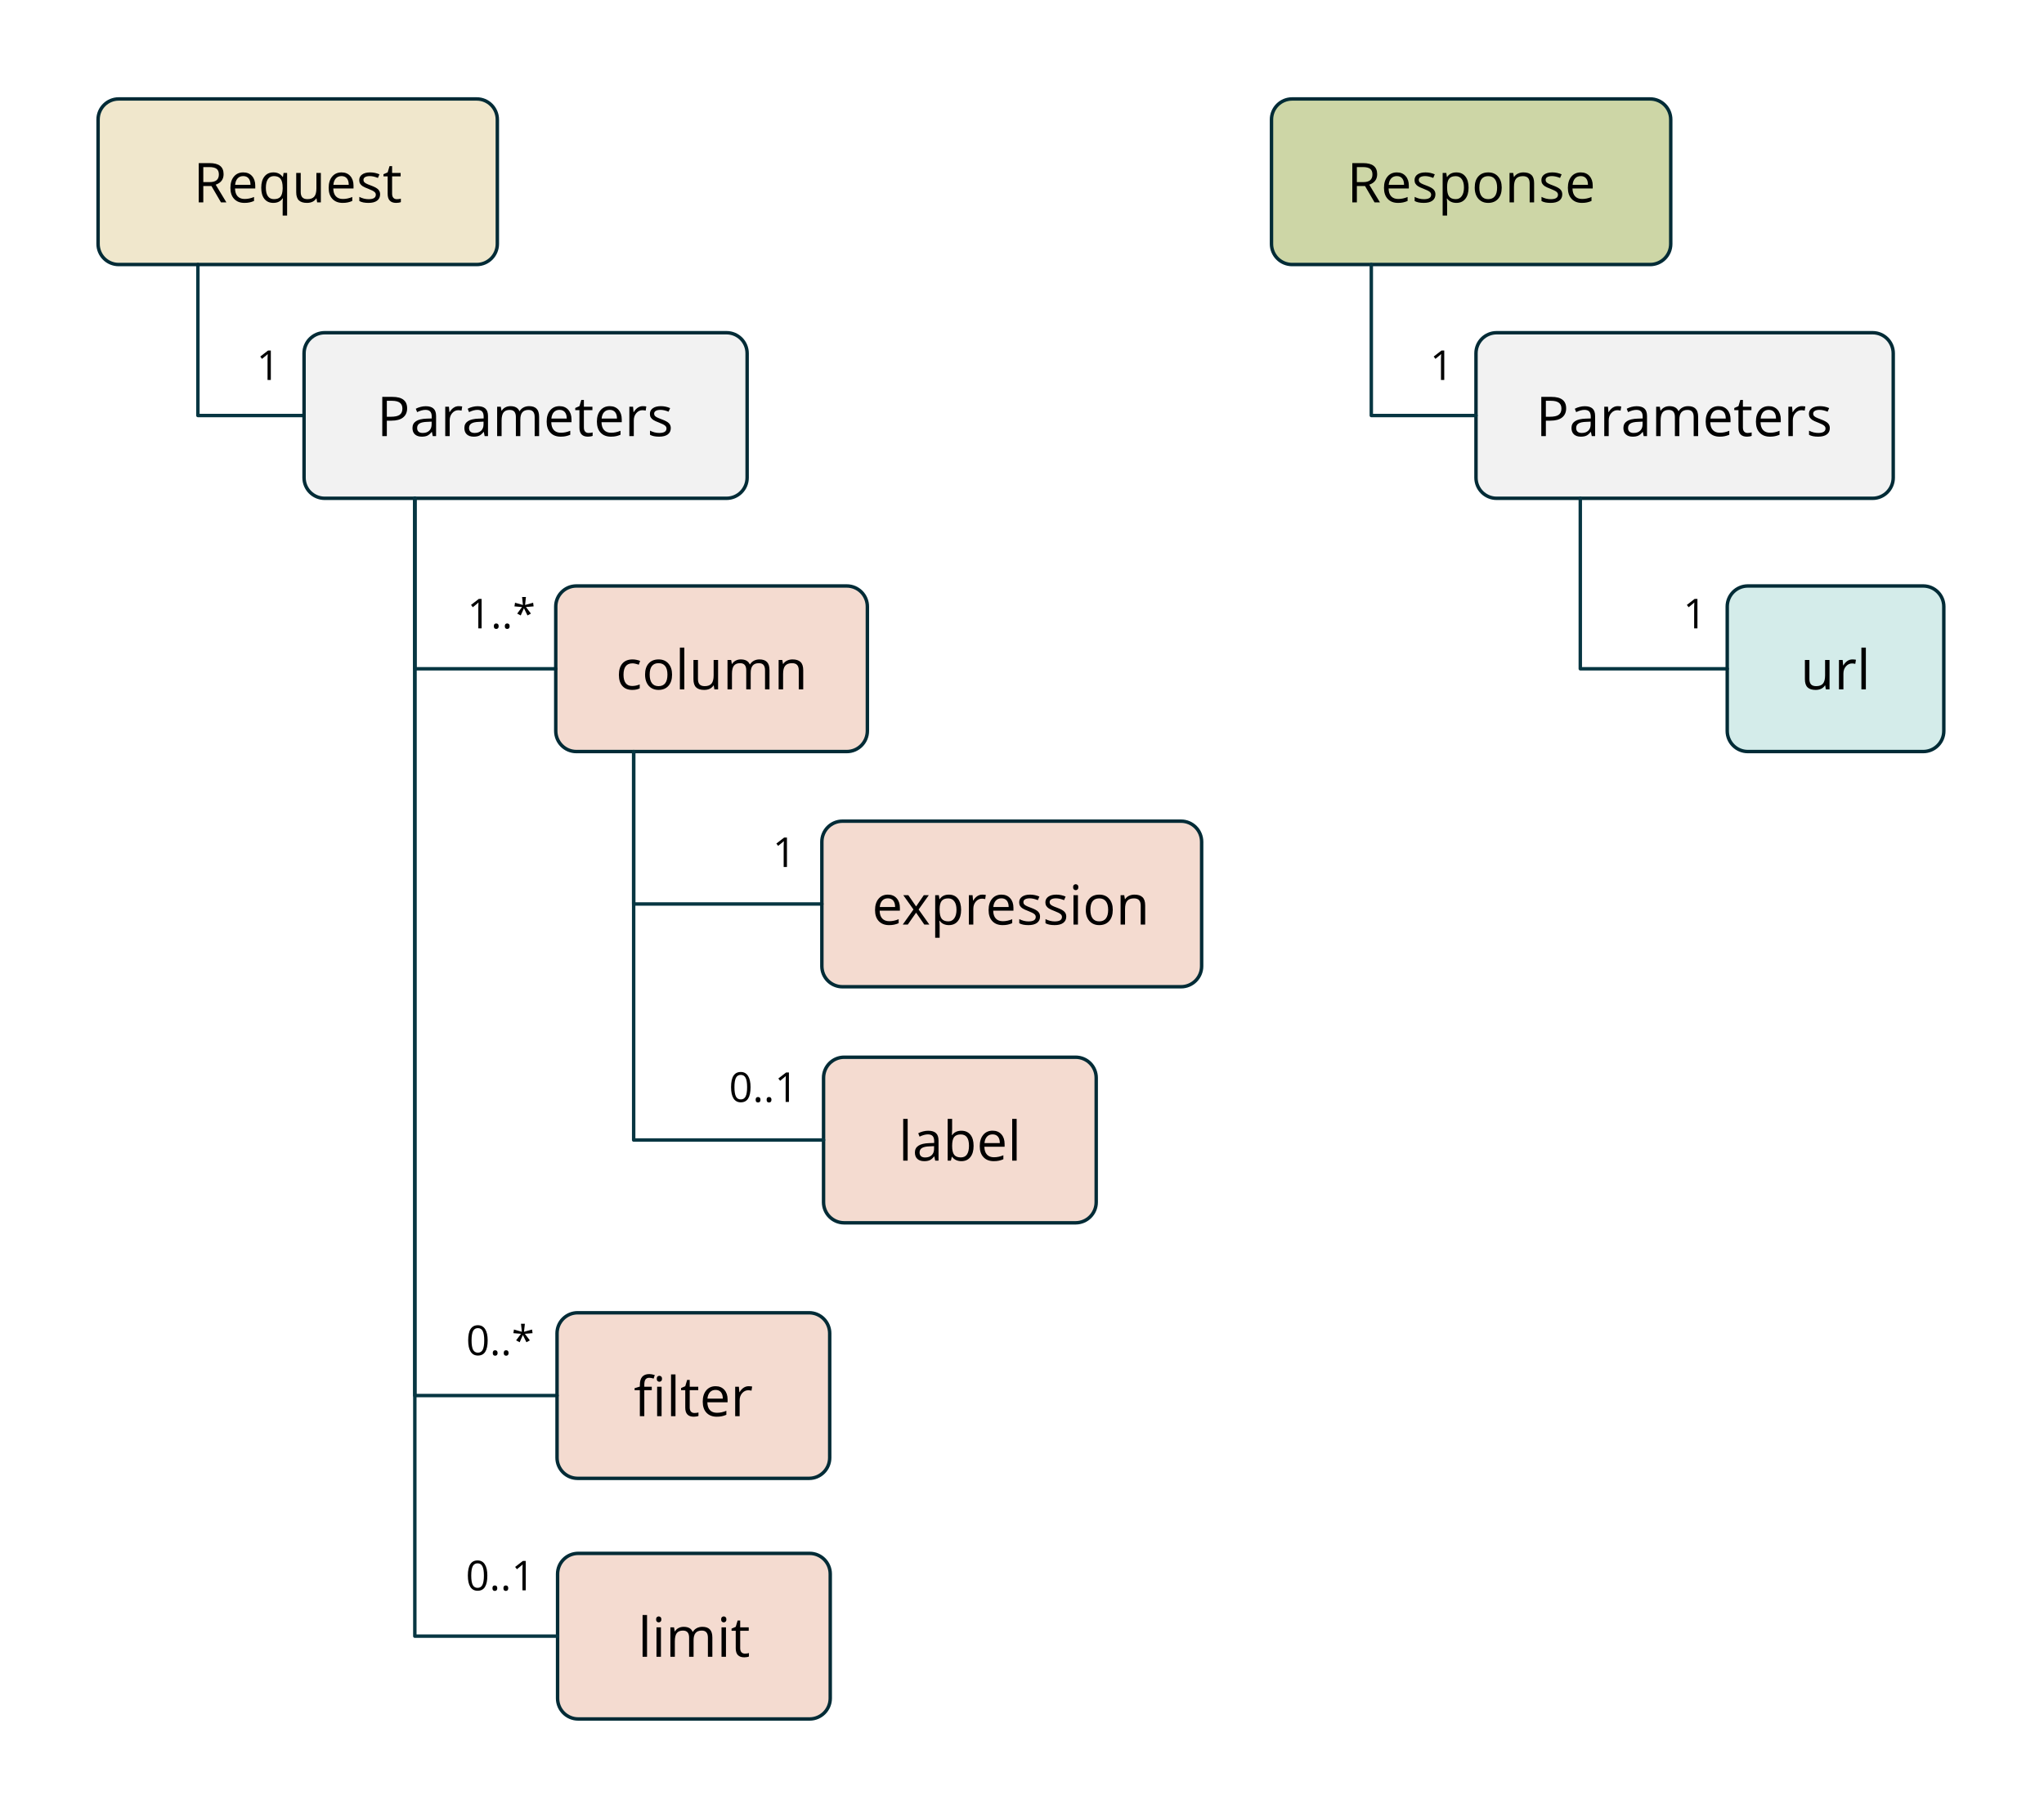
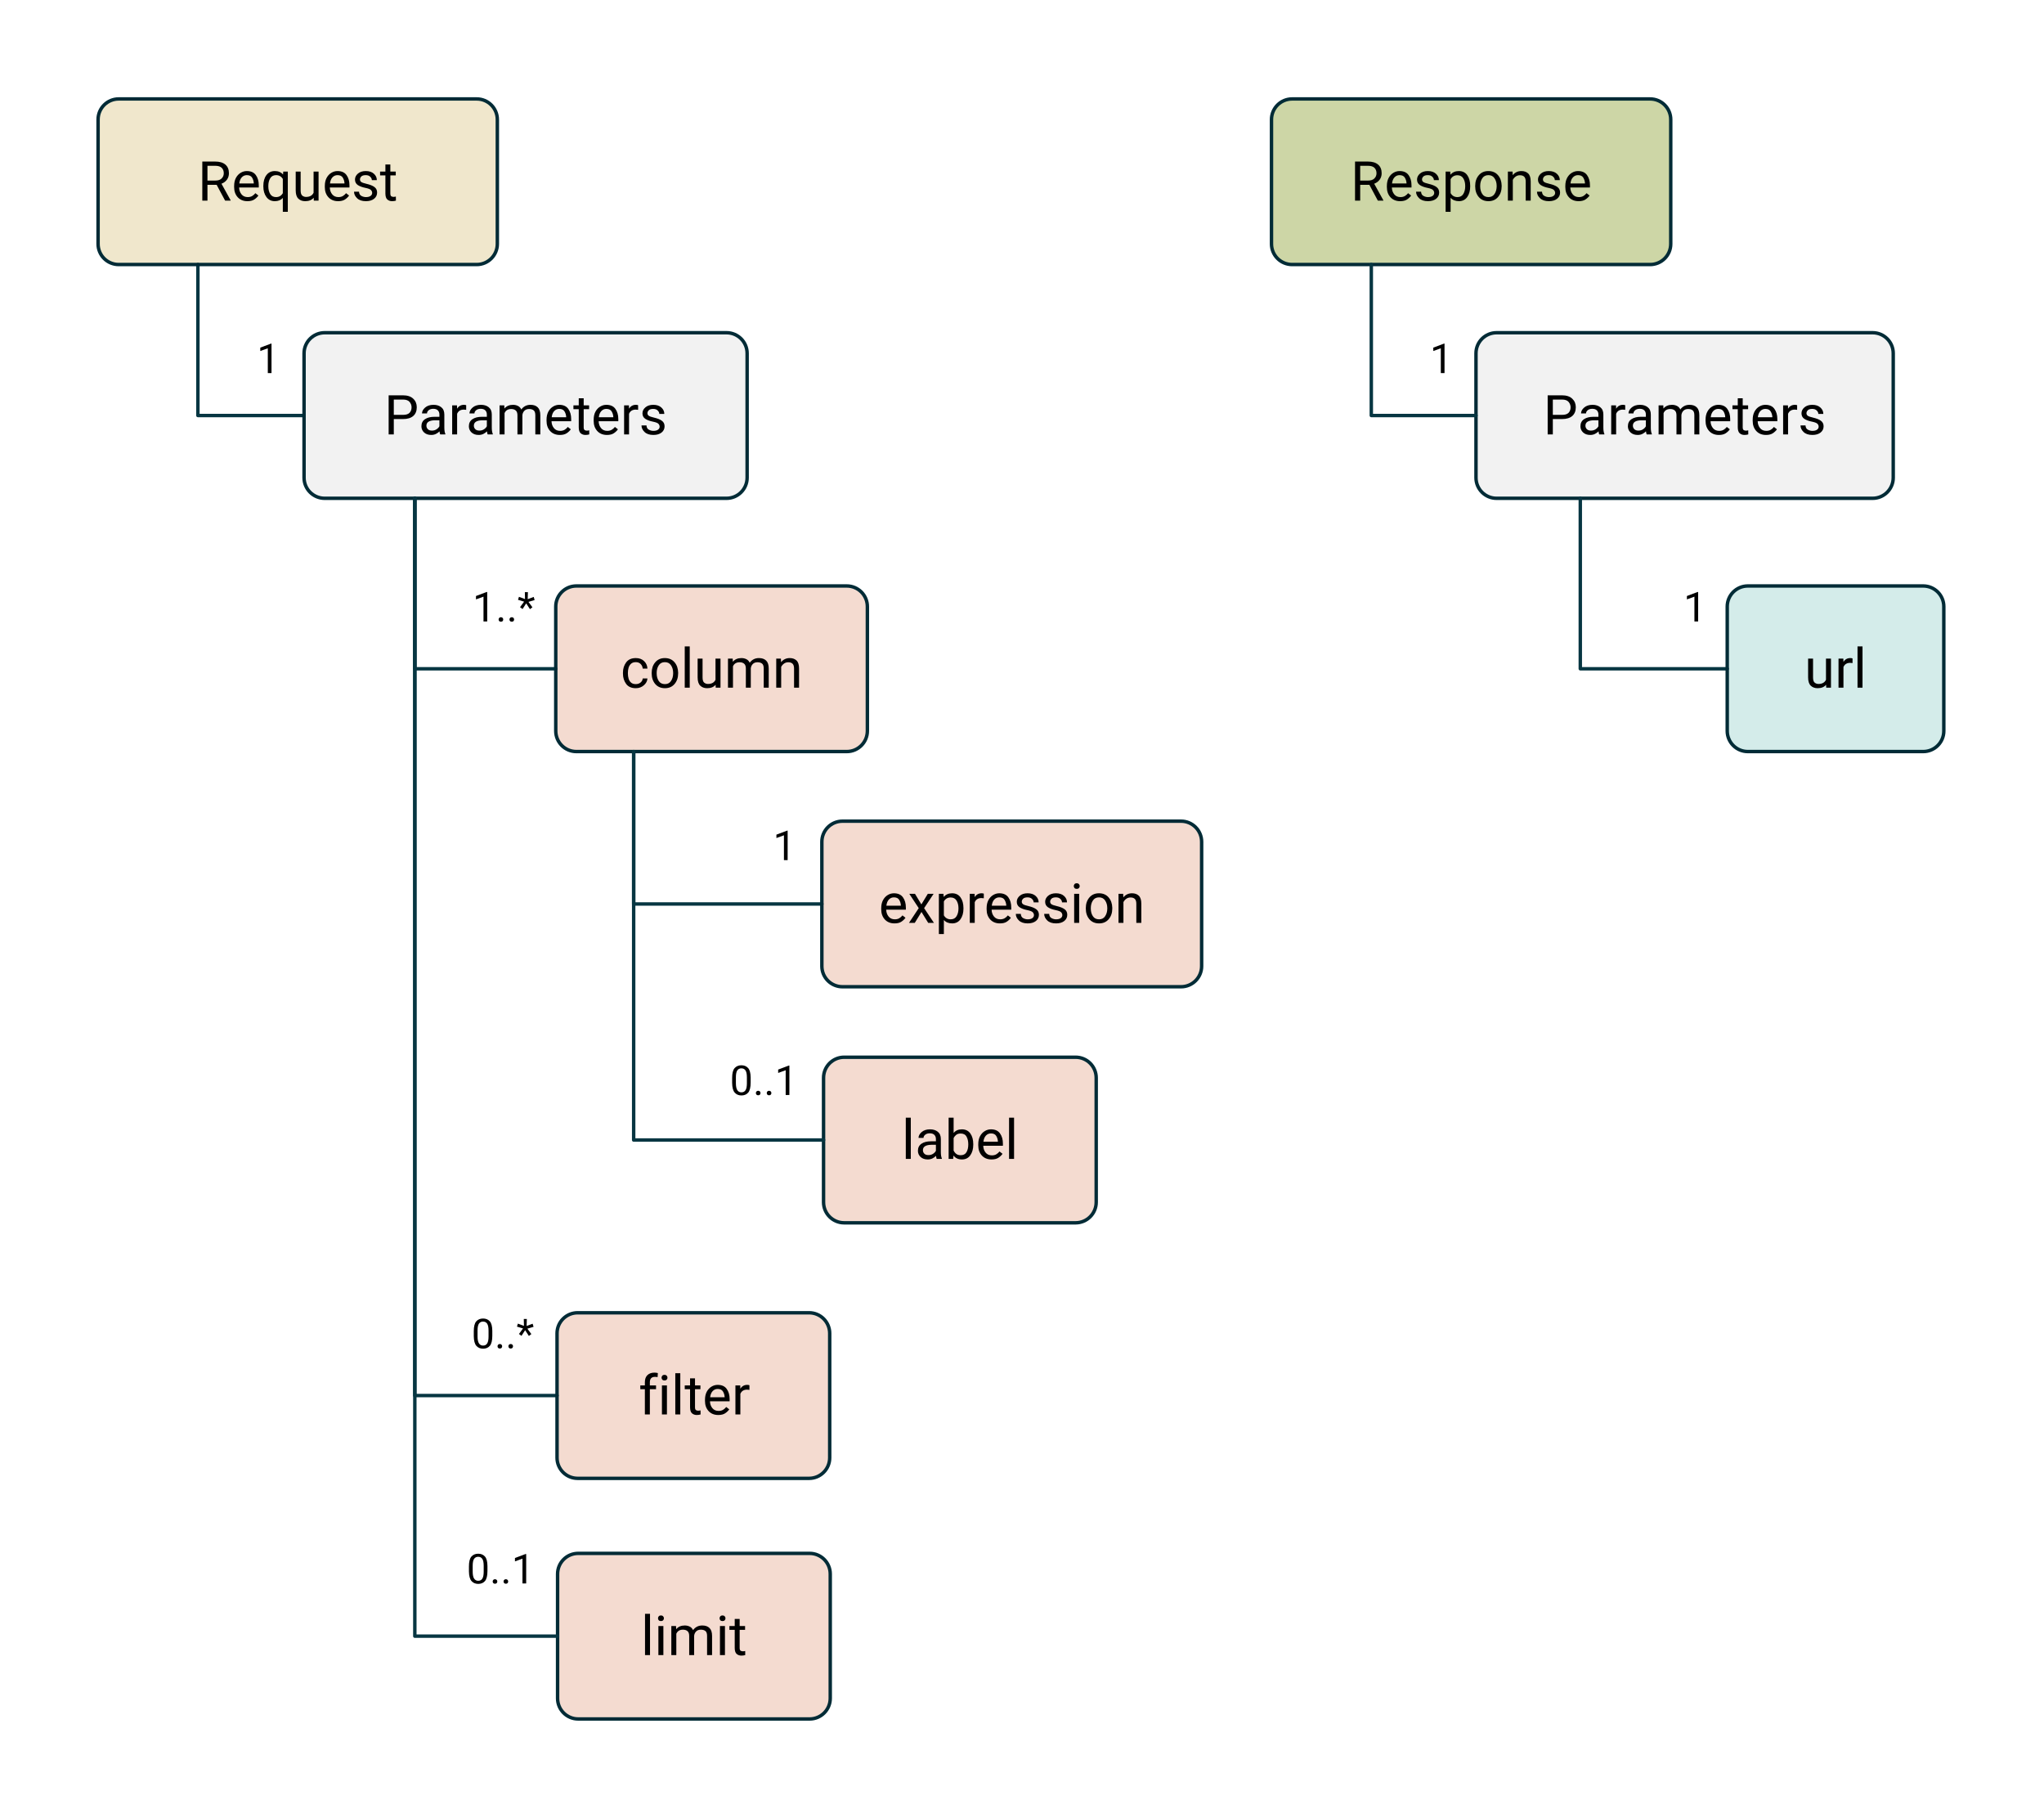
<svg xmlns="http://www.w3.org/2000/svg" version="1.1" viewBox="802 1689 595 529" width="595" height="529">
  <defs />
-   <g id="Canvas_extract_Operation_(no_text)" stroke="none" stroke-dasharray="none" fill-opacity="1" fill="none" stroke-opacity="1">
+   <g id="Canvas_extract_Operation_(no_text)" fill-opacity="1" stroke="none" stroke-opacity="1" stroke-dasharray="none" fill="none">
    <g id="Canvas_extract_Operation_(no_text)_Layer_1">
      <g id="Line_21">
        <path d="M 859.606 1765.984 L 859.606 1809.921 L 890.509 1809.921" stroke="#073642" stroke-linecap="round" stroke-linejoin="round" stroke-width="1" />
      </g>
      <g id="Graphic_2">
        <path d="M 836.551 1717.795 L 940.772 1717.795 C 944.085 1717.795 946.772 1720.482 946.772 1723.795 L 946.772 1759.984 C 946.772 1763.298 944.085 1765.984 940.772 1765.984 L 836.551 1765.984 C 833.237 1765.984 830.551 1763.298 830.551 1759.984 L 830.551 1723.795 C 830.551 1720.482 833.237 1717.795 836.551 1717.795 Z" fill="#b58900" fill-opacity=".2" />
        <path d="M 836.551 1717.795 L 940.772 1717.795 C 944.085 1717.795 946.772 1720.482 946.772 1723.795 L 946.772 1759.984 C 946.772 1763.298 944.085 1765.984 940.772 1765.984 L 836.551 1765.984 C 833.237 1765.984 830.551 1763.298 830.551 1759.984 L 830.551 1723.795 C 830.551 1720.482 833.237 1717.795 836.551 1717.795 Z" stroke="#012b36" stroke-linecap="round" stroke-linejoin="round" stroke-width="1" />
-         <text transform="translate(835.5512 1730.89)" fill="black">
-           <tspan font-family="Open Sans" font-size="16" fill="black" x="22.724" y="17">Request
+         <text transform="translate(835.5512 1732.39)" fill="black">
+           <tspan font-family="Roboto, sans-serif" font-size="16" fill="black" x="24.013" y="15">Request
          </tspan>
        </text>
      </g>
      <g id="Graphic_20">
        <path d="M 896.509 1785.827 L 1013.486 1785.827 C 1016.799 1785.827 1019.486 1788.513 1019.486 1791.827 L 1019.486 1828.016 C 1019.486 1831.33 1016.799 1834.016 1013.486 1834.016 L 896.509 1834.016 C 893.196 1834.016 890.509 1831.33 890.509 1828.016 L 890.509 1791.827 C 890.509 1788.513 893.196 1785.827 896.509 1785.827 Z" fill="#f2f2f2" />
        <path d="M 896.509 1785.827 L 1013.486 1785.827 C 1016.799 1785.827 1019.486 1788.513 1019.486 1791.827 L 1019.486 1828.016 C 1019.486 1831.33 1016.799 1834.016 1013.486 1834.016 L 896.509 1834.016 C 893.196 1834.016 890.509 1831.33 890.509 1828.016 L 890.509 1791.827 C 890.509 1788.513 893.196 1785.827 896.509 1785.827 Z" stroke="#012b36" stroke-linecap="round" stroke-linejoin="round" stroke-width="1" />
-         <text transform="translate(895.5092 1798.921)" fill="black">
-           <tspan font-family="Open Sans" font-size="16" fill="black" x="16.191" y="17">Parameters
+         <text transform="translate(895.5092 1800.421)" fill="black">
+           <tspan font-family="Roboto, sans-serif" font-size="16" fill="black" x="18.297" y="15">Parameters
          </tspan>
        </text>
      </g>
      <g id="Graphic_32">
        <path d="M 1178.126 1717.795 L 1282.347 1717.795 C 1285.66 1717.795 1288.347 1720.482 1288.347 1723.795 L 1288.347 1759.984 C 1288.347 1763.298 1285.66 1765.984 1282.347 1765.984 L 1178.126 1765.984 C 1174.812 1765.984 1172.126 1763.298 1172.126 1759.984 L 1172.126 1723.795 C 1172.126 1720.482 1174.812 1717.795 1178.126 1717.795 Z" fill="#cdd6a6" />
        <path d="M 1178.126 1717.795 L 1282.347 1717.795 C 1285.66 1717.795 1288.347 1720.482 1288.347 1723.795 L 1288.347 1759.984 C 1288.347 1763.298 1285.66 1765.984 1282.347 1765.984 L 1178.126 1765.984 C 1174.812 1765.984 1172.126 1763.298 1172.126 1759.984 L 1172.126 1723.795 C 1172.126 1720.482 1174.812 1717.795 1178.126 1717.795 Z" stroke="#012b36" stroke-linecap="round" stroke-linejoin="round" stroke-width="1" />
-         <text transform="translate(1177.126 1730.89)" fill="black">
-           <tspan font-family="Open Sans" font-size="16" fill="black" x="16.95" y="17">Response
+         <text transform="translate(1177.126 1732.39)" fill="black">
+           <tspan font-family="Roboto, sans-serif" font-size="16" fill="black" x="17.993" y="15">Response
          </tspan>
        </text>
      </g>
      <g id="Graphic_33">
        <path d="M 1237.654 1785.827 L 1347.113 1785.827 C 1350.427 1785.827 1353.113 1788.513 1353.113 1791.827 L 1353.113 1828.016 C 1353.113 1831.33 1350.427 1834.016 1347.113 1834.016 L 1237.654 1834.016 C 1234.34 1834.016 1231.654 1831.33 1231.654 1828.016 L 1231.654 1791.827 C 1231.654 1788.513 1234.34 1785.827 1237.654 1785.827 Z" fill="#f2f2f2" />
        <path d="M 1237.654 1785.827 L 1347.113 1785.827 C 1350.427 1785.827 1353.113 1788.513 1353.113 1791.827 L 1353.113 1828.016 C 1353.113 1831.33 1350.427 1834.016 1347.113 1834.016 L 1237.654 1834.016 C 1234.34 1834.016 1231.654 1831.33 1231.654 1828.016 L 1231.654 1791.827 C 1231.654 1788.513 1234.34 1785.827 1237.654 1785.827 Z" stroke="#012b36" stroke-linecap="round" stroke-linejoin="round" stroke-width="1" />
-         <text transform="translate(1236.654 1798.921)" fill="black">
-           <tspan font-family="Open Sans" font-size="16" fill="black" x="12.433" y="17">Parameters
+         <text transform="translate(1236.654 1800.421)" fill="black">
+           <tspan font-family="Roboto, sans-serif" font-size="16" fill="black" x="14.538" y="15">Parameters
          </tspan>
        </text>
      </g>
      <g id="Line_34">
        <path d="M 1201.181 1765.984 L 1201.181 1809.921 L 1231.654 1809.921" stroke="#073642" stroke-linecap="round" stroke-linejoin="round" stroke-width="1" />
      </g>
      <g id="Line_36">
        <path d="M 922.753 1834.016 L 922.753 1883.622 L 963.779 1883.622" stroke="#073642" stroke-linecap="round" stroke-linejoin="round" stroke-width="1" />
      </g>
      <g id="Line_38">
        <path d="M 986.457 1907.717 L 986.457 1952.071 L 1041.24 1952.071" stroke="#073642" stroke-linecap="round" stroke-linejoin="round" stroke-width="1" />
      </g>
      <g id="Graphic_44">
-         <text transform="translate(876.6478 1786.575)" fill="black">
-           <tspan font-family="Open Sans" font-size="12" fill="black" x="0" y="13">1</tspan>
+         <text transform="translate(876.7709 1786.575)" fill="black">
+           <tspan font-family="Roboto, sans-serif" font-size="12" fill="black" x="0" y="11">1</tspan>
        </text>
      </g>
      <g id="Graphic_46">
-         <text transform="translate(938.0041 1858.858)" fill="black">
-           <tspan font-family="Open Sans" font-size="12" fill="black" x="0" y="13">1..*</tspan>
+         <text transform="translate(939.5569 1858.858)" fill="black">
+           <tspan font-family="Roboto, sans-serif" font-size="12" fill="black" x="0" y="11">1..*
+           </tspan>
        </text>
      </g>
      <g id="Graphic_47">
-         <text transform="translate(1026.89 1928.307)" fill="black">
-           <tspan font-family="Open Sans" font-size="12" fill="black" x="0" y="13">1</tspan>
+         <text transform="translate(1027.013 1928.307)" fill="black">
+           <tspan font-family="Roboto, sans-serif" font-size="12" fill="black" x="0" y="11">1</tspan>
        </text>
      </g>
      <g id="Graphic_48">
        <text transform="translate(1218.228 1786.575)" fill="black">
-           <tspan font-family="Open Sans" font-size="12" fill="black" x="0" y="13">1</tspan>
+           <tspan font-family="Roboto, sans-serif" font-size="12" fill="black" x="0" y="11">1</tspan>
        </text>
      </g>
      <g id="Graphic_35">
        <path d="M 969.779 1859.528 L 1048.488 1859.528 C 1051.802 1859.528 1054.488 1862.214 1054.488 1865.528 L 1054.488 1901.717 C 1054.488 1905.03 1051.802 1907.717 1048.488 1907.717 L 969.779 1907.717 C 966.466 1907.717 963.779 1905.03 963.779 1901.717 L 963.779 1865.528 C 963.779 1862.214 966.466 1859.528 969.779 1859.528 Z" fill="#cb4b16" fill-opacity=".2" />
        <path d="M 969.779 1859.528 L 1048.488 1859.528 C 1051.802 1859.528 1054.488 1862.214 1054.488 1865.528 L 1054.488 1901.717 C 1054.488 1905.03 1051.802 1907.717 1048.488 1907.717 L 969.779 1907.717 C 966.466 1907.717 963.779 1905.03 963.779 1901.717 L 963.779 1865.528 C 963.779 1862.214 966.466 1859.528 969.779 1859.528 Z" stroke="#012b36" stroke-linecap="round" stroke-linejoin="round" stroke-width="1" />
-         <text transform="translate(968.7795 1872.622)" fill="black">
-           <tspan font-family="Open Sans" font-size="16" fill="black" x="12.472" y="17">column
+         <text transform="translate(968.7795 1874.122)" fill="black">
+           <tspan font-family="Roboto, sans-serif" font-size="16" fill="black" x="13.827" y="15">column
          </tspan>
        </text>
      </g>
      <g id="Graphic_37">
        <path d="M 1047.24 1927.976 L 1145.791 1927.976 C 1149.105 1927.976 1151.791 1930.663 1151.791 1933.976 L 1151.791 1970.165 C 1151.791 1973.479 1149.105 1976.165 1145.791 1976.165 L 1047.24 1976.165 C 1043.926 1976.165 1041.24 1973.479 1041.24 1970.165 L 1041.24 1933.976 C 1041.24 1930.663 1043.926 1927.976 1047.24 1927.976 Z" fill="#cb4b16" fill-opacity=".2" />
        <path d="M 1047.24 1927.976 L 1145.791 1927.976 C 1149.105 1927.976 1151.791 1930.663 1151.791 1933.976 L 1151.791 1970.165 C 1151.791 1973.479 1149.105 1976.165 1145.791 1976.165 L 1047.24 1976.165 C 1043.926 1976.165 1041.24 1973.479 1041.24 1970.165 L 1041.24 1933.976 C 1041.24 1930.663 1043.926 1927.976 1047.24 1927.976 Z" stroke="#012b36" stroke-linecap="round" stroke-linejoin="round" stroke-width="1" />
-         <text transform="translate(1046.24 1941.071)" fill="black">
-           <tspan font-family="Open Sans" font-size="16" fill="black" x="9.576" y="17">expression
+         <text transform="translate(1046.24 1942.571)" fill="black">
+           <tspan font-family="Roboto, sans-serif" font-size="16" fill="black" x="11.545" y="15">expression
          </tspan>
        </text>
      </g>
      <g id="Graphic_49">
        <path d="M 1047.732 1996.673 L 1115.102 1996.673 C 1118.416 1996.673 1121.102 1999.36 1121.102 2002.673 L 1121.102 2038.862 C 1121.102 2042.176 1118.416 2044.862 1115.102 2044.862 L 1047.732 2044.862 C 1044.419 2044.862 1041.732 2042.176 1041.732 2038.862 L 1041.732 2002.673 C 1041.732 1999.36 1044.419 1996.673 1047.732 1996.673 Z" fill="#cb4b16" fill-opacity=".2" />
        <path d="M 1047.732 1996.673 L 1115.102 1996.673 C 1118.416 1996.673 1121.102 1999.36 1121.102 2002.673 L 1121.102 2038.862 C 1121.102 2042.176 1118.416 2044.862 1115.102 2044.862 L 1047.732 2044.862 C 1044.419 2044.862 1041.732 2042.176 1041.732 2038.862 L 1041.732 2002.673 C 1041.732 1999.36 1044.419 1996.673 1047.732 1996.673 Z" stroke="#012b36" stroke-linecap="round" stroke-linejoin="round" stroke-width="1" />
-         <text transform="translate(1046.732 2009.768)" fill="black">
-           <tspan font-family="Open Sans" font-size="16" fill="black" x="16.814" y="17">label
+         <text transform="translate(1046.732 2011.268)" fill="black">
+           <tspan font-family="Roboto, sans-serif" font-size="16" fill="black" x="17.724" y="15">label
          </tspan>
        </text>
      </g>
      <g id="Line_50">
        <path d="M 986.457 1907.717 L 986.457 2020.768 L 1041.732 2020.768" stroke="#073642" stroke-linecap="round" stroke-linejoin="round" stroke-width="1" />
      </g>
      <g id="Graphic_51">
-         <text transform="translate(1014.216 1996.673)" fill="black">
-           <tspan font-family="Open Sans" font-size="12" fill="black" x="0" y="13">0..1</tspan>
+         <text transform="translate(1014.45 1996.673)" fill="black">
+           <tspan font-family="Roboto, sans-serif" font-size="12" fill="black" x="0" y="11">0..1
+           </tspan>
        </text>
      </g>
      <g id="Line_103">
        <path d="M 1262.018 1834.016 L 1262.018 1883.622 L 1304.791 1883.622" stroke="#073642" stroke-linecap="round" stroke-linejoin="round" stroke-width="1" />
      </g>
      <g id="Graphic_102">
-         <text transform="translate(1291.929 1858.858)" fill="black">
-           <tspan font-family="Open Sans" font-size="12" fill="black" x="0" y="13">1</tspan>
+         <text transform="translate(1292.052 1858.858)" fill="black">
+           <tspan font-family="Roboto, sans-serif" font-size="12" fill="black" x="0" y="11">1</tspan>
        </text>
      </g>
      <g id="Graphic_101">
        <path d="M 1310.791 1859.528 L 1361.838 1859.528 C 1365.151 1859.528 1367.838 1862.214 1367.838 1865.528 L 1367.838 1901.717 C 1367.838 1905.03 1365.151 1907.717 1361.838 1907.717 L 1310.791 1907.717 C 1307.477 1907.717 1304.791 1905.03 1304.791 1901.717 L 1304.791 1865.528 C 1304.791 1862.214 1307.477 1859.528 1310.791 1859.528 Z" fill="#2aa198" fill-opacity=".2" />
        <path d="M 1310.791 1859.528 L 1361.838 1859.528 C 1365.151 1859.528 1367.838 1862.214 1367.838 1865.528 L 1367.838 1901.717 C 1367.838 1905.03 1365.151 1907.717 1361.838 1907.717 L 1310.791 1907.717 C 1307.477 1907.717 1304.791 1905.03 1304.791 1901.717 L 1304.791 1865.528 C 1304.791 1862.214 1307.477 1859.528 1310.791 1859.528 Z" stroke="#012b36" stroke-linecap="round" stroke-linejoin="round" stroke-width="1" />
-         <text transform="translate(1309.791 1872.622)" fill="black">
-           <tspan font-family="Open Sans" font-size="16" fill="black" x="16.328" y="17">url
+         <text transform="translate(1309.791 1874.122)" fill="black">
+           <tspan font-family="Roboto, sans-serif" font-size="16" fill="black" x="17.465" y="15">url
          </tspan>
        </text>
      </g>
      <g id="Line_108">
        <path d="M 922.753 1834.016 L 922.753 2095.134 L 964.152 2095.134" stroke="#073642" stroke-linecap="round" stroke-linejoin="round" stroke-width="1" />
      </g>
      <g id="Graphic_105">
-         <text transform="translate(937.6922 2070.37)" fill="black">
-           <tspan font-family="Open Sans" font-size="12" fill="black" x="0" y="13">0..*</tspan>
+         <text transform="translate(939.2449 2070.37)" fill="black">
+           <tspan font-family="Roboto, sans-serif" font-size="12" fill="black" x="0" y="11">0..*
+           </tspan>
        </text>
      </g>
      <g id="Graphic_104">
        <path d="M 970.152 2071.039 L 1037.523 2071.039 C 1040.836 2071.039 1043.523 2073.726 1043.523 2077.039 L 1043.523 2113.228 C 1043.523 2116.542 1040.836 2119.228 1037.523 2119.228 L 970.152 2119.228 C 966.839 2119.228 964.152 2116.542 964.152 2113.228 L 964.152 2077.039 C 964.152 2073.726 966.839 2071.039 970.152 2071.039 Z" fill="#cb4b16" fill-opacity=".2" />
        <path d="M 970.152 2071.039 L 1037.523 2071.039 C 1040.836 2071.039 1043.523 2073.726 1043.523 2077.039 L 1043.523 2113.228 C 1043.523 2116.542 1040.836 2119.228 1037.523 2119.228 L 970.152 2119.228 C 966.839 2119.228 964.152 2116.542 964.152 2113.228 L 964.152 2077.039 C 964.152 2073.726 966.839 2071.039 970.152 2071.039 Z" stroke="#012b36" stroke-linecap="round" stroke-linejoin="round" stroke-width="1" />
-         <text transform="translate(969.1524 2084.134)" fill="black">
-           <tspan font-family="Open Sans" font-size="16" fill="black" x="17.341" y="17">filter
+         <text transform="translate(969.1524 2085.634)" fill="black">
+           <tspan font-family="Roboto, sans-serif" font-size="16" fill="black" x="18.755" y="15">filter
          </tspan>
        </text>
      </g>
      <g id="Graphic_110">
-         <text transform="translate(937.5984 2138.819)" fill="black">
-           <tspan font-family="Open Sans" font-size="12" fill="black" x="0" y="13">0..1</tspan>
+         <text transform="translate(937.8328 2138.819)" fill="black">
+           <tspan font-family="Roboto, sans-serif" font-size="12" fill="black" x="0" y="11">0..1
+           </tspan>
        </text>
      </g>
      <g id="Graphic_109">
        <path d="M 970.311 2141.063 L 1037.681 2141.063 C 1040.994 2141.063 1043.681 2143.749 1043.681 2147.063 L 1043.681 2183.252 C 1043.681 2186.566 1040.994 2189.252 1037.681 2189.252 L 970.311 2189.252 C 966.997 2189.252 964.311 2186.566 964.311 2183.252 L 964.311 2147.063 C 964.311 2143.749 966.997 2141.063 970.311 2141.063 Z" fill="#cb4b16" fill-opacity=".2" />
        <path d="M 970.311 2141.063 L 1037.681 2141.063 C 1040.994 2141.063 1043.681 2143.749 1043.681 2147.063 L 1043.681 2183.252 C 1043.681 2186.566 1040.994 2189.252 1037.681 2189.252 L 970.311 2189.252 C 966.997 2189.252 964.311 2186.566 964.311 2183.252 L 964.311 2147.063 C 964.311 2143.749 966.997 2141.063 970.311 2141.063 Z" stroke="#012b36" stroke-linecap="round" stroke-linejoin="round" stroke-width="1" />
-         <text transform="translate(969.3106 2154.157)" fill="black">
-           <tspan font-family="Open Sans" font-size="16" fill="black" x="18.369" y="17">limit
+         <text transform="translate(969.3106 2155.657)" fill="black">
+           <tspan font-family="Roboto, sans-serif" font-size="16" fill="black" x="19.236" y="15">limit
          </tspan>
        </text>
      </g>
      <g id="Line_113">
        <path d="M 922.753 1834.016 L 922.753 2165.157 L 964.311 2165.157" stroke="#073642" stroke-linecap="round" stroke-linejoin="round" stroke-width="1" />
      </g>
    </g>
  </g>
</svg>
